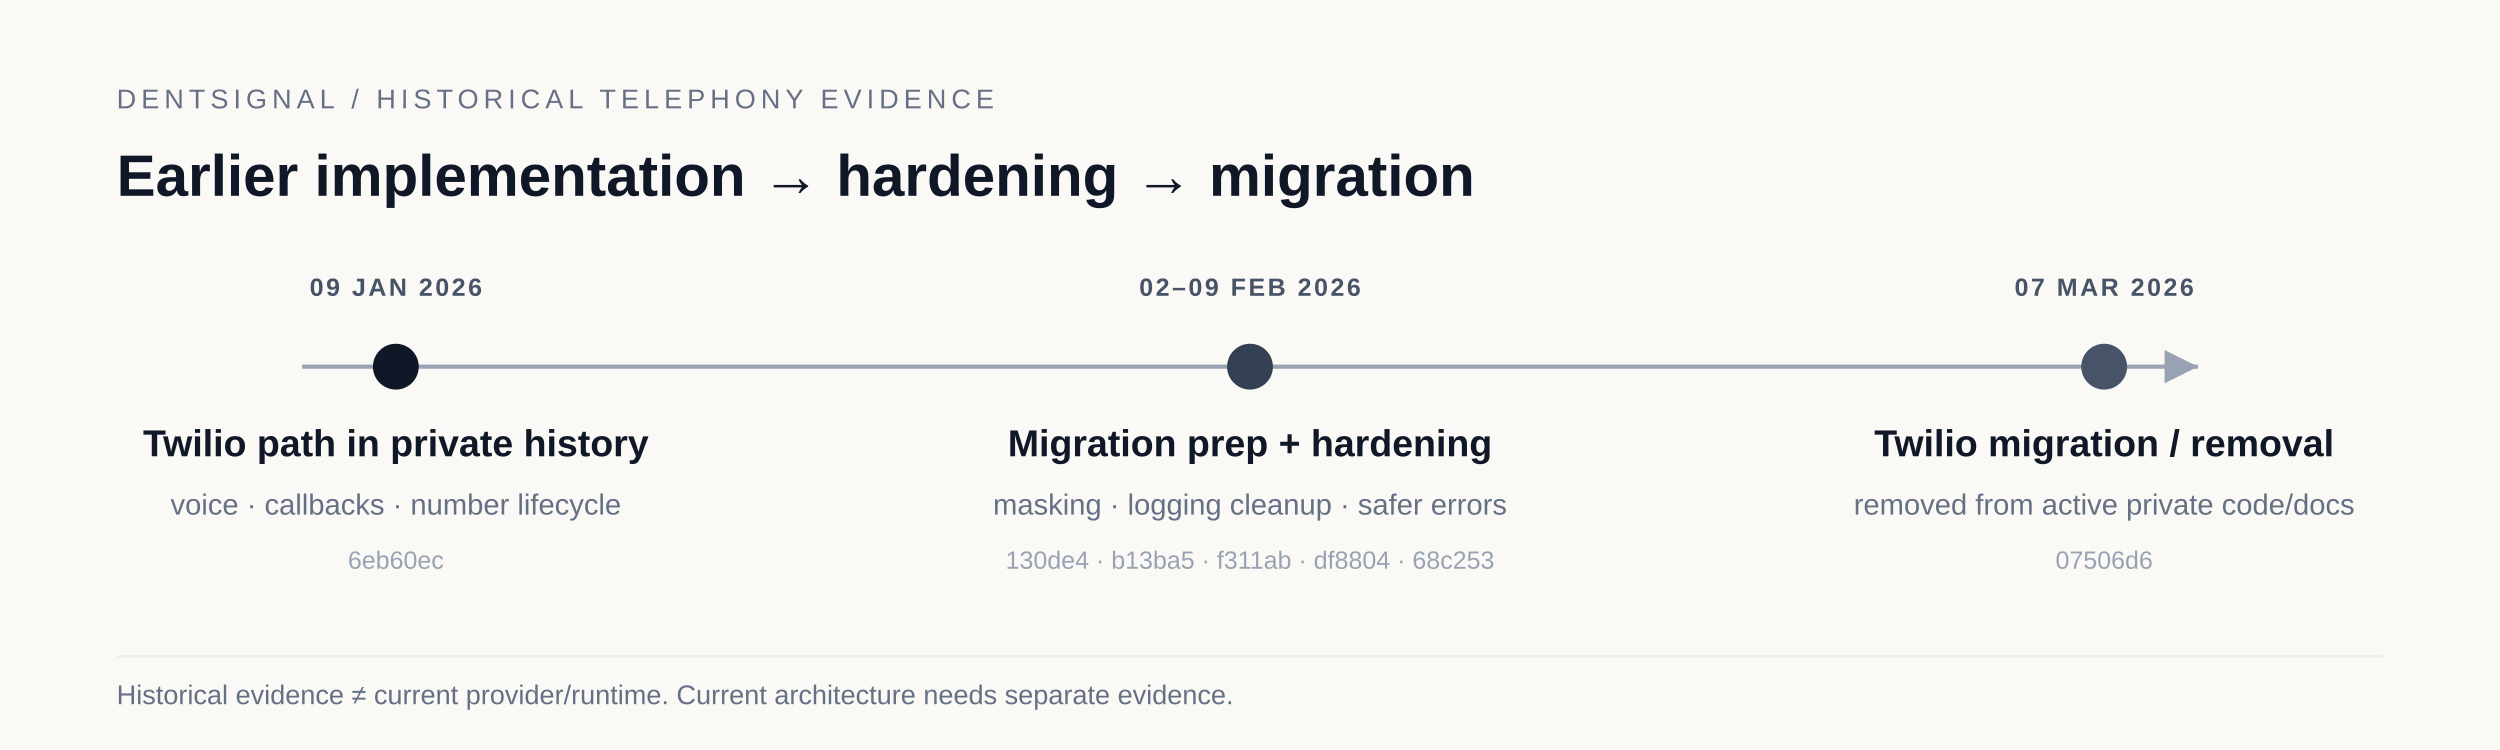
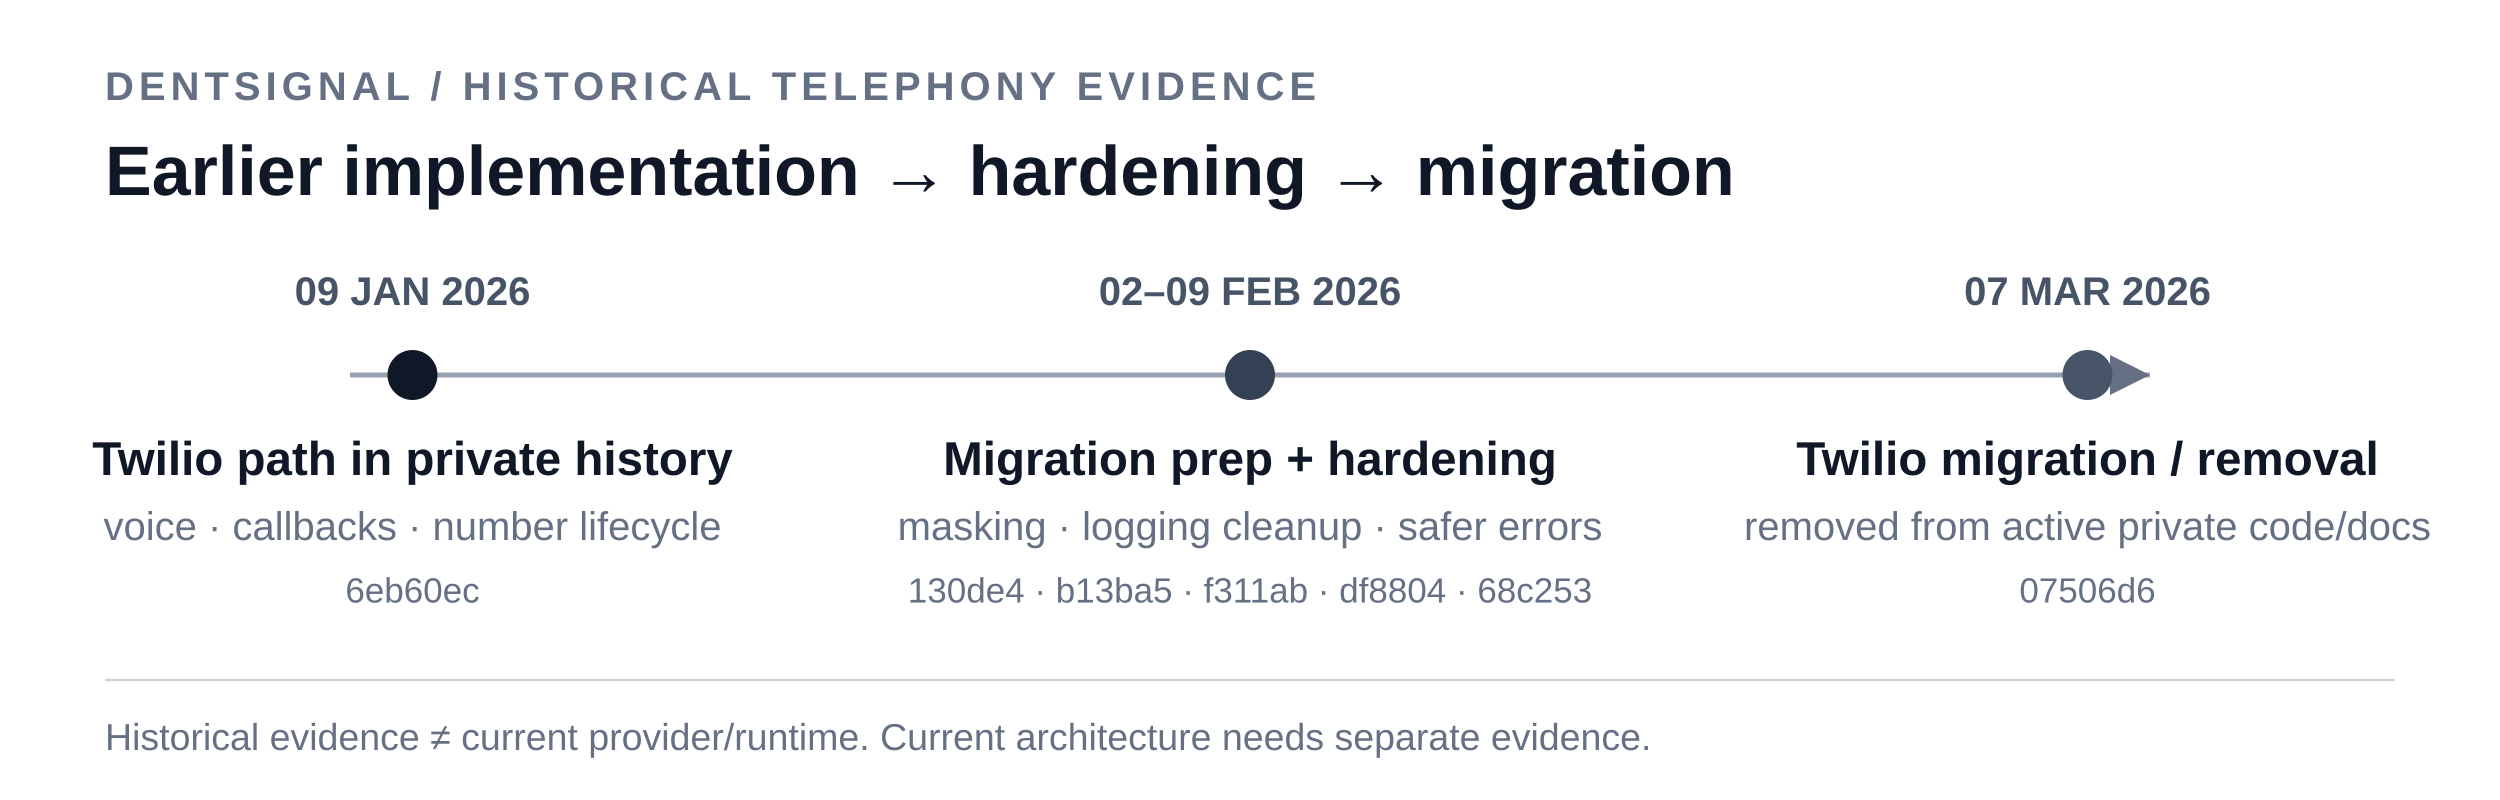
- <svg xmlns="http://www.w3.org/2000/svg" viewBox="0 0 1200 360" role="img" aria-labelledby="title desc">
-   <rect width="1200" height="360" fill="#faf9f6" />
-   <text x="56" y="52" fill="#667085" font-family="Arial, sans-serif" font-size="13" letter-spacing="2.4">DENTSIGNAL / HISTORICAL TELEPHONY EVIDENCE</text>
-   <text x="56" y="94" fill="#101828" font-family="Arial, sans-serif" font-size="28" font-weight="700">Earlier implementation → hardening → migration</text>
-   <line x1="145" y1="176" x2="1055" y2="176" stroke="#98a2b3" stroke-width="2" />
-   <path d="M1055 176 L1039 168 L1039 184 Z" fill="#98a2b3" />
-   <circle cx="190" cy="176" r="11" fill="#101828" />
-   <circle cx="600" cy="176" r="11" fill="#344054" />
-   <circle cx="1010" cy="176" r="11" fill="#475467" />
-   <text x="190" y="142" text-anchor="middle" fill="#475467" font-family="Arial, sans-serif" font-size="12" font-weight="700" letter-spacing="1.2">09 JAN 2026</text>
-   <text x="190" y="219" text-anchor="middle" fill="#101828" font-family="Arial, sans-serif" font-size="18" font-weight="700">Twilio path in private history</text>
-   <text x="190" y="247" text-anchor="middle" fill="#667085" font-family="Arial, sans-serif" font-size="14">voice · callbacks · number lifecycle</text>
-   <text x="190" y="273" text-anchor="middle" fill="#98a2b3" font-family="Arial, sans-serif" font-size="12">6eb60ec</text>
-   <text x="600" y="142" text-anchor="middle" fill="#475467" font-family="Arial, sans-serif" font-size="12" font-weight="700" letter-spacing="1.2">02–09 FEB 2026</text>
-   <text x="600" y="219" text-anchor="middle" fill="#101828" font-family="Arial, sans-serif" font-size="18" font-weight="700">Migration prep + hardening</text>
-   <text x="600" y="247" text-anchor="middle" fill="#667085" font-family="Arial, sans-serif" font-size="14">masking · logging cleanup · safer errors</text>
-   <text x="600" y="273" text-anchor="middle" fill="#98a2b3" font-family="Arial, sans-serif" font-size="12">130de4 · b13ba5 · f311ab · df8804 · 68c253</text>
-   <text x="1010" y="142" text-anchor="middle" fill="#475467" font-family="Arial, sans-serif" font-size="12" font-weight="700" letter-spacing="1.2">07 MAR 2026</text>
-   <text x="1010" y="219" text-anchor="middle" fill="#101828" font-family="Arial, sans-serif" font-size="18" font-weight="700">Twilio migration / removal</text>
-   <text x="1010" y="247" text-anchor="middle" fill="#667085" font-family="Arial, sans-serif" font-size="14">removed from active private code/docs</text>
-   <text x="1010" y="273" text-anchor="middle" fill="#98a2b3" font-family="Arial, sans-serif" font-size="12">07506d6</text>
-   <line x1="56" y1="315" x2="1144" y2="315" stroke="#eaecf0" stroke-width="1" />
-   <text x="56" y="338" fill="#667085" font-family="Arial, sans-serif" font-size="13">Historical evidence ≠ current provider/runtime. Current architecture needs separate evidence.</text>
+ <svg xmlns="http://www.w3.org/2000/svg" viewBox="0 0 1000 320" role="img" aria-labelledby="title desc">
+   <style>
+     .main { fill: #101828; }
+     .muted { fill: #475467; }
+     .faint { fill: #667085; }
+     .rule { stroke: #98a2b3; }
+     .hairline { stroke: #d0d5dd; }
+     .dot-a { fill: #101828; }
+     .dot-b { fill: #344054; }
+     .dot-c { fill: #475467; }
+ 
+     @media (prefers-color-scheme: dark) {
+       .main { fill: #f2f4f7; }
+       .muted { fill: #d0d5dd; }
+       .faint { fill: #98a2b3; }
+       .rule { stroke: #667085; }
+       .hairline { stroke: #475467; }
+       .dot-a { fill: #f2f4f7; }
+       .dot-b { fill: #d0d5dd; }
+       .dot-c { fill: #98a2b3; }
+     }
+   </style>
+   <text x="42" y="40" class="faint" font-family="Arial, sans-serif" font-size="16" font-weight="700" letter-spacing="2">DENTSIGNAL / HISTORICAL TELEPHONY EVIDENCE</text>
+   <text x="42" y="78" class="main" font-family="Arial, sans-serif" font-size="28" font-weight="700">Earlier implementation → hardening → migration</text>
+   <line x1="140" y1="150" x2="860" y2="150" class="rule" stroke-width="2" />
+   <path d="M860 150 L844 142 L844 158 Z" class="faint" />
+   <circle cx="165" cy="150" r="10" class="dot-a" />
+   <circle cx="500" cy="150" r="10" class="dot-b" />
+   <circle cx="835" cy="150" r="10" class="dot-c" />
+   <text x="165" y="122" text-anchor="middle" class="muted" font-family="Arial, sans-serif" font-size="16" font-weight="700">09 JAN 2026</text>
+   <text x="165" y="190" text-anchor="middle" class="main" font-family="Arial, sans-serif" font-size="19" font-weight="700">Twilio path in private history</text>
+   <text x="165" y="216" text-anchor="middle" class="faint" font-family="Arial, sans-serif" font-size="16">voice · callbacks · number lifecycle</text>
+   <text x="165" y="241" text-anchor="middle" class="faint" font-family="Arial, sans-serif" font-size="14">6eb60ec</text>
+   <text x="500" y="122" text-anchor="middle" class="muted" font-family="Arial, sans-serif" font-size="16" font-weight="700">02–09 FEB 2026</text>
+   <text x="500" y="190" text-anchor="middle" class="main" font-family="Arial, sans-serif" font-size="19" font-weight="700">Migration prep + hardening</text>
+   <text x="500" y="216" text-anchor="middle" class="faint" font-family="Arial, sans-serif" font-size="16">masking · logging cleanup · safer errors</text>
+   <text x="500" y="241" text-anchor="middle" class="faint" font-family="Arial, sans-serif" font-size="14">130de4 · b13ba5 · f311ab · df8804 · 68c253</text>
+   <text x="835" y="122" text-anchor="middle" class="muted" font-family="Arial, sans-serif" font-size="16" font-weight="700">07 MAR 2026</text>
+   <text x="835" y="190" text-anchor="middle" class="main" font-family="Arial, sans-serif" font-size="19" font-weight="700">Twilio migration / removal</text>
+   <text x="835" y="216" text-anchor="middle" class="faint" font-family="Arial, sans-serif" font-size="16">removed from active private code/docs</text>
+   <text x="835" y="241" text-anchor="middle" class="faint" font-family="Arial, sans-serif" font-size="14">07506d6</text>
+   <line x1="42" y1="272" x2="958" y2="272" class="hairline" stroke-width="1" />
+   <text x="42" y="300" class="faint" font-family="Arial, sans-serif" font-size="15">Historical evidence ≠ current provider/runtime. Current architecture needs separate evidence.</text>
</svg>
